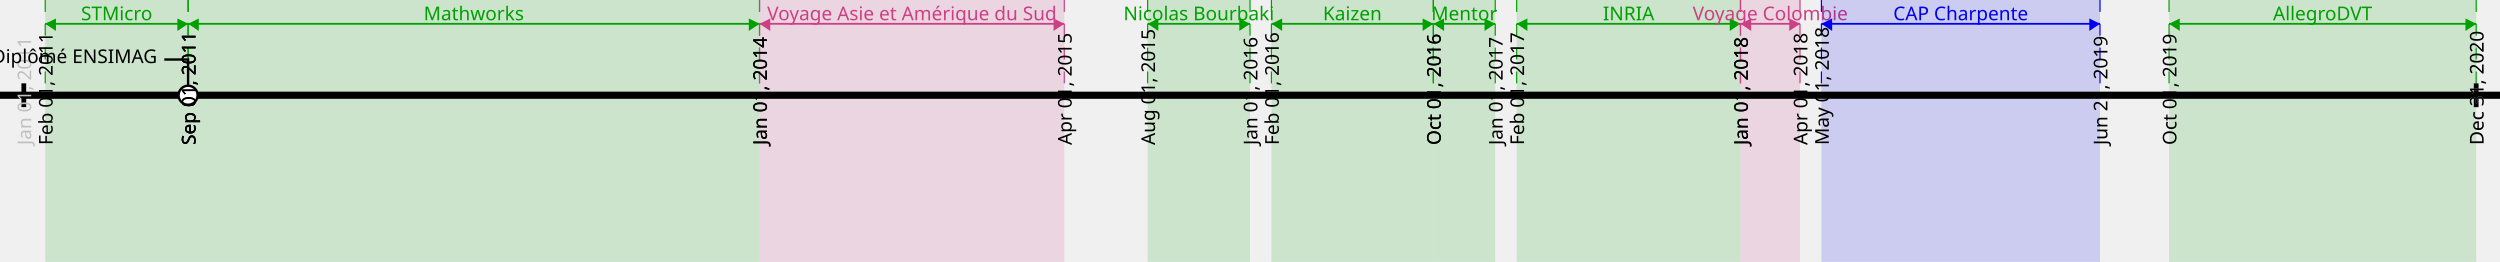
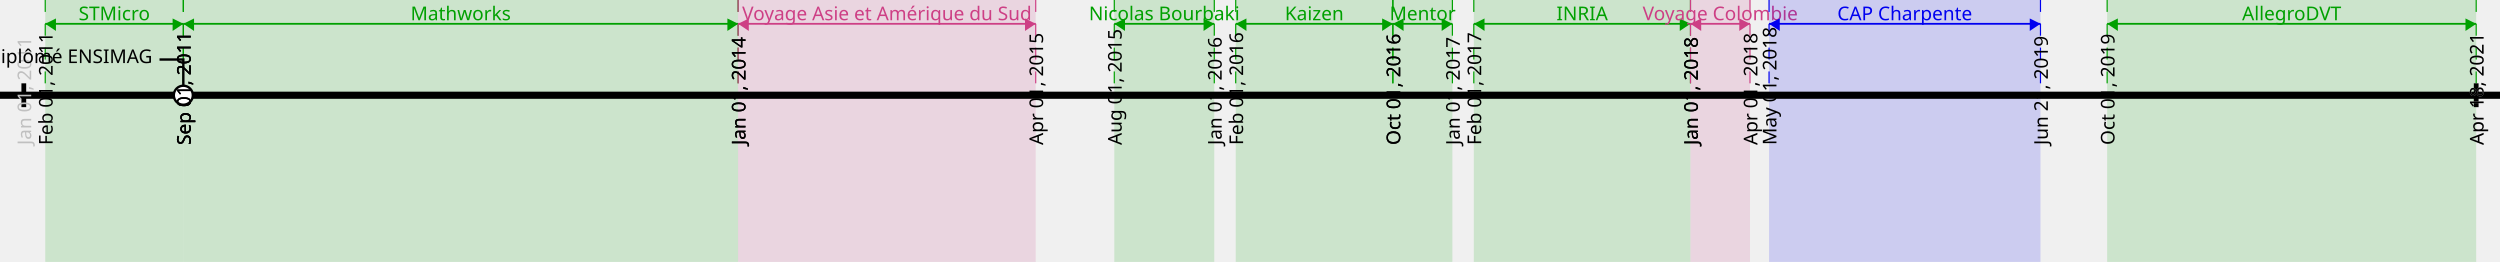
<svg xmlns="http://www.w3.org/2000/svg" baseProfile="full" height="110.0" version="1.1" width="1050">
  <defs>
    <marker id="id1" markerHeight="10" markerWidth="10" orient="auto" refX="0" refY="3">
      <path d="M6,0 L6,7 L0,3 L6,0" fill="#00A000" />
    </marker>
    <marker id="id2" markerHeight="10" markerWidth="10" orient="auto" refX="6" refY="3">
      <path d="M0,0 L0,7 L6,3 L0,0" fill="#00A000" />
    </marker>
    <marker id="id3" markerHeight="10" markerWidth="10" orient="auto" refX="0" refY="3">
      <path d="M6,0 L6,7 L0,3 L6,0" fill="#CD3F85" />
    </marker>
    <marker id="id4" markerHeight="10" markerWidth="10" orient="auto" refX="6" refY="3">
      <path d="M0,0 L0,7 L6,3 L0,0" fill="#CD3F85" />
    </marker>
    <marker id="id5" markerHeight="10" markerWidth="10" orient="auto" refX="0" refY="3">
      <path d="M6,0 L6,7 L0,3 L6,0" fill="#0000F0" />
    </marker>
    <marker id="id6" markerHeight="10" markerWidth="10" orient="auto" refX="6" refY="3">
      <path d="M0,0 L0,7 L6,3 L0,0" fill="#0000F0" />
    </marker>
  </defs>
-   <rect fill="#00A000" fill-opacity="0.15" height="110.0" width="60" x="19" y="0" />
+   <rect fill="#00A000" fill-opacity="0.15" height="110.0" width="58" x="19" y="0" />
  <line stroke="#00A000" stroke-dasharray="5 5" stroke-width="0.5" x1="19" x2="19" y1="0" y2="40" />
-   <line stroke="#00A000" stroke-dasharray="5 5" stroke-width="0.5" x1="79" x2="79" y1="0" y2="40" />
-   <line marker-end="url(#id2)" marker-start="url(#id1)" stroke="#00A000" stroke-width="0.75" x1="19" x2="79" y1="10" y2="10" />
-   <text fill="#00A000" font-family="Helevetica" font-size="6pt" stroke="none" text-anchor="middle" x="49.0" y="8.5">STMicro</text>
-   <rect fill="#00A000" fill-opacity="0.15" height="110.0" width="240" x="79" y="0" />
-   <line stroke="#00A000" stroke-dasharray="5 5" stroke-width="0.5" x1="79" x2="79" y1="0" y2="40" />
-   <line stroke="#00A000" stroke-dasharray="5 5" stroke-width="0.5" x1="319" x2="319" y1="0" y2="40" />
-   <line marker-end="url(#id2)" marker-start="url(#id1)" stroke="#00A000" stroke-width="0.75" x1="79" x2="319" y1="10" y2="10" />
-   <text fill="#00A000" font-family="Helevetica" font-size="6pt" stroke="none" text-anchor="middle" x="199.0" y="8.5">Mathworks</text>
-   <rect fill="#CD3F85" fill-opacity="0.15" height="110.0" width="128" x="319" y="0" />
-   <line stroke="#CD3F85" stroke-dasharray="5 5" stroke-width="0.5" x1="319" x2="319" y1="0" y2="40" />
-   <line stroke="#CD3F85" stroke-dasharray="5 5" stroke-width="0.5" x1="447" x2="447" y1="0" y2="40" />
-   <line marker-end="url(#id4)" marker-start="url(#id3)" stroke="#CD3F85" stroke-width="0.75" x1="319" x2="447" y1="10" y2="10" />
-   <text fill="#CD3F85" font-family="Helevetica" font-size="6pt" stroke="none" text-anchor="middle" x="383.0" y="8.5">Voyage Asie et Amérique du Sud</text>
-   <rect fill="#00A000" fill-opacity="0.15" height="110.0" width="43" x="482" y="0" />
-   <line stroke="#00A000" stroke-dasharray="5 5" stroke-width="0.5" x1="482" x2="482" y1="0" y2="40" />
-   <line stroke="#00A000" stroke-dasharray="5 5" stroke-width="0.5" x1="525" x2="525" y1="0" y2="40" />
-   <line marker-end="url(#id2)" marker-start="url(#id1)" stroke="#00A000" stroke-width="0.75" x1="482" x2="525" y1="10" y2="10" />
-   <text fill="#00A000" font-family="Helevetica" font-size="6pt" stroke="none" text-anchor="middle" x="503.5" y="8.5">Nicolas Bourbaki</text>
-   <rect fill="#00A000" fill-opacity="0.15" height="110.0" width="68" x="534" y="0" />
-   <line stroke="#00A000" stroke-dasharray="5 5" stroke-width="0.5" x1="534" x2="534" y1="0" y2="40" />
-   <line stroke="#00A000" stroke-dasharray="5 5" stroke-width="0.5" x1="602" x2="602" y1="0" y2="40" />
-   <line marker-end="url(#id2)" marker-start="url(#id1)" stroke="#00A000" stroke-width="0.75" x1="534" x2="602" y1="10" y2="10" />
-   <text fill="#00A000" font-family="Helevetica" font-size="6pt" stroke="none" text-anchor="middle" x="568.0" y="8.5">Kaizen</text>
-   <rect fill="#00A000" fill-opacity="0.15" height="110.0" width="26" x="602" y="0" />
-   <line stroke="#00A000" stroke-dasharray="5 5" stroke-width="0.5" x1="602" x2="602" y1="0" y2="40" />
-   <line stroke="#00A000" stroke-dasharray="5 5" stroke-width="0.5" x1="628" x2="628" y1="0" y2="40" />
-   <line marker-end="url(#id2)" marker-start="url(#id1)" stroke="#00A000" stroke-width="0.75" x1="602" x2="628" y1="10" y2="10" />
-   <text fill="#00A000" font-family="Helevetica" font-size="6pt" stroke="none" text-anchor="middle" x="615.0" y="8.5">Mentor</text>
-   <rect fill="#00A000" fill-opacity="0.15" height="110.0" width="94" x="637" y="0" />
-   <line stroke="#00A000" stroke-dasharray="5 5" stroke-width="0.5" x1="637" x2="637" y1="0" y2="40" />
-   <line stroke="#00A000" stroke-dasharray="5 5" stroke-width="0.5" x1="731" x2="731" y1="0" y2="40" />
-   <line marker-end="url(#id2)" marker-start="url(#id1)" stroke="#00A000" stroke-width="0.75" x1="637" x2="731" y1="10" y2="10" />
-   <text fill="#00A000" font-family="Helevetica" font-size="6pt" stroke="none" text-anchor="middle" x="684.0" y="8.5">INRIA</text>
-   <rect fill="#CD3F85" fill-opacity="0.15" height="110.0" width="25" x="731" y="0" />
-   <line stroke="#CD3F85" stroke-dasharray="5 5" stroke-width="0.5" x1="731" x2="731" y1="0" y2="40" />
-   <line stroke="#CD3F85" stroke-dasharray="5 5" stroke-width="0.5" x1="756" x2="756" y1="0" y2="40" />
-   <line marker-end="url(#id4)" marker-start="url(#id3)" stroke="#CD3F85" stroke-width="0.75" x1="731" x2="756" y1="10" y2="10" />
-   <text fill="#CD3F85" font-family="Helevetica" font-size="6pt" stroke="none" text-anchor="middle" x="743.5" y="8.5">Voyage Colombie</text>
-   <rect fill="#0000F0" fill-opacity="0.15" height="110.0" width="117" x="765" y="0" />
-   <line stroke="#0000F0" stroke-dasharray="5 5" stroke-width="0.5" x1="765" x2="765" y1="0" y2="40" />
-   <line stroke="#0000F0" stroke-dasharray="5 5" stroke-width="0.5" x1="882" x2="882" y1="0" y2="40" />
-   <line marker-end="url(#id6)" marker-start="url(#id5)" stroke="#0000F0" stroke-width="0.75" x1="765" x2="882" y1="10" y2="10" />
-   <text fill="#0000F0" font-family="Helevetica" font-size="6pt" stroke="none" text-anchor="middle" x="823.5" y="8.5">CAP Charpente</text>
-   <rect fill="#00A000" fill-opacity="0.15" height="110.0" width="129" x="911" y="0" />
-   <line stroke="#00A000" stroke-dasharray="5 5" stroke-width="0.5" x1="911" x2="911" y1="0" y2="40" />
+   <line stroke="#00A000" stroke-dasharray="5 5" stroke-width="0.5" x1="77" x2="77" y1="0" y2="40" />
+   <line marker-end="url(#id2)" marker-start="url(#id1)" stroke="#00A000" stroke-width="0.75" x1="19" x2="77" y1="10" y2="10" />
+   <text fill="#00A000" font-family="Helevetica" font-size="6pt" stroke="none" text-anchor="middle" x="48.0" y="8.5">STMicro</text>
+   <rect fill="#00A000" fill-opacity="0.15" height="110.0" width="233" x="77" y="0" />
+   <line stroke="#00A000" stroke-dasharray="5 5" stroke-width="0.5" x1="77" x2="77" y1="0" y2="40" />
+   <line stroke="#00A000" stroke-dasharray="5 5" stroke-width="0.5" x1="310" x2="310" y1="0" y2="40" />
+   <line marker-end="url(#id2)" marker-start="url(#id1)" stroke="#00A000" stroke-width="0.75" x1="77" x2="310" y1="10" y2="10" />
+   <text fill="#00A000" font-family="Helevetica" font-size="6pt" stroke="none" text-anchor="middle" x="193.5" y="8.5">Mathworks</text>
+   <rect fill="#CD3F85" fill-opacity="0.15" height="110.0" width="125" x="310" y="0" />
+   <line stroke="#CD3F85" stroke-dasharray="5 5" stroke-width="0.5" x1="310" x2="310" y1="0" y2="40" />
+   <line stroke="#CD3F85" stroke-dasharray="5 5" stroke-width="0.5" x1="435" x2="435" y1="0" y2="40" />
+   <line marker-end="url(#id4)" marker-start="url(#id3)" stroke="#CD3F85" stroke-width="0.75" x1="310" x2="435" y1="10" y2="10" />
+   <text fill="#CD3F85" font-family="Helevetica" font-size="6pt" stroke="none" text-anchor="middle" x="372.5" y="8.5">Voyage Asie et Amérique du Sud</text>
+   <rect fill="#00A000" fill-opacity="0.15" height="110.0" width="42" x="468" y="0" />
+   <line stroke="#00A000" stroke-dasharray="5 5" stroke-width="0.5" x1="468" x2="468" y1="0" y2="40" />
+   <line stroke="#00A000" stroke-dasharray="5 5" stroke-width="0.5" x1="510" x2="510" y1="0" y2="40" />
+   <line marker-end="url(#id2)" marker-start="url(#id1)" stroke="#00A000" stroke-width="0.75" x1="468" x2="510" y1="10" y2="10" />
+   <text fill="#00A000" font-family="Helevetica" font-size="6pt" stroke="none" text-anchor="middle" x="489.0" y="8.5">Nicolas Bourbaki</text>
+   <rect fill="#00A000" fill-opacity="0.15" height="110.0" width="66" x="519" y="0" />
+   <line stroke="#00A000" stroke-dasharray="5 5" stroke-width="0.5" x1="519" x2="519" y1="0" y2="40" />
+   <line stroke="#00A000" stroke-dasharray="5 5" stroke-width="0.5" x1="585" x2="585" y1="0" y2="40" />
+   <line marker-end="url(#id2)" marker-start="url(#id1)" stroke="#00A000" stroke-width="0.75" x1="519" x2="585" y1="10" y2="10" />
+   <text fill="#00A000" font-family="Helevetica" font-size="6pt" stroke="none" text-anchor="middle" x="552.0" y="8.5">Kaizen</text>
+   <rect fill="#00A000" fill-opacity="0.15" height="110.0" width="25" x="585" y="0" />
+   <line stroke="#00A000" stroke-dasharray="5 5" stroke-width="0.5" x1="585" x2="585" y1="0" y2="40" />
+   <line stroke="#00A000" stroke-dasharray="5 5" stroke-width="0.5" x1="610" x2="610" y1="0" y2="40" />
+   <line marker-end="url(#id2)" marker-start="url(#id1)" stroke="#00A000" stroke-width="0.75" x1="585" x2="610" y1="10" y2="10" />
+   <text fill="#00A000" font-family="Helevetica" font-size="6pt" stroke="none" text-anchor="middle" x="597.5" y="8.5">Mentor</text>
+   <rect fill="#00A000" fill-opacity="0.15" height="110.0" width="91" x="619" y="0" />
+   <line stroke="#00A000" stroke-dasharray="5 5" stroke-width="0.5" x1="619" x2="619" y1="0" y2="40" />
+   <line stroke="#00A000" stroke-dasharray="5 5" stroke-width="0.5" x1="710" x2="710" y1="0" y2="40" />
+   <line marker-end="url(#id2)" marker-start="url(#id1)" stroke="#00A000" stroke-width="0.75" x1="619" x2="710" y1="10" y2="10" />
+   <text fill="#00A000" font-family="Helevetica" font-size="6pt" stroke="none" text-anchor="middle" x="664.5" y="8.5">INRIA</text>
+   <rect fill="#CD3F85" fill-opacity="0.15" height="110.0" width="25" x="710" y="0" />
+   <line stroke="#CD3F85" stroke-dasharray="5 5" stroke-width="0.5" x1="710" x2="710" y1="0" y2="40" />
+   <line stroke="#CD3F85" stroke-dasharray="5 5" stroke-width="0.5" x1="735" x2="735" y1="0" y2="40" />
+   <line marker-end="url(#id4)" marker-start="url(#id3)" stroke="#CD3F85" stroke-width="0.75" x1="710" x2="735" y1="10" y2="10" />
+   <text fill="#CD3F85" font-family="Helevetica" font-size="6pt" stroke="none" text-anchor="middle" x="722.5" y="8.5">Voyage Colombie</text>
+   <rect fill="#0000F0" fill-opacity="0.15" height="110.0" width="114" x="743" y="0" />
+   <line stroke="#0000F0" stroke-dasharray="5 5" stroke-width="0.5" x1="743" x2="743" y1="0" y2="40" />
+   <line stroke="#0000F0" stroke-dasharray="5 5" stroke-width="0.5" x1="857" x2="857" y1="0" y2="40" />
+   <line marker-end="url(#id6)" marker-start="url(#id5)" stroke="#0000F0" stroke-width="0.75" x1="743" x2="857" y1="10" y2="10" />
+   <text fill="#0000F0" font-family="Helevetica" font-size="6pt" stroke="none" text-anchor="middle" x="800.0" y="8.5">CAP Charpente</text>
+   <rect fill="#00A000" fill-opacity="0.15" height="110.0" width="155" x="885" y="0" />
+   <line stroke="#00A000" stroke-dasharray="5 5" stroke-width="0.5" x1="885" x2="885" y1="0" y2="40" />
  <line stroke="#00A000" stroke-dasharray="5 5" stroke-width="0.5" x1="1040" x2="1040" y1="0" y2="40" />
-   <line marker-end="url(#id2)" marker-start="url(#id1)" stroke="#00A000" stroke-width="0.75" x1="911" x2="1040" y1="10" y2="10" />
-   <text fill="#00A000" font-family="Helevetica" font-size="6pt" stroke="none" text-anchor="middle" x="975.5" y="8.5">AllegroDVT</text>
+   <line marker-end="url(#id2)" marker-start="url(#id1)" stroke="#00A000" stroke-width="0.75" x1="885" x2="1040" y1="10" y2="10" />
+   <text fill="#00A000" font-family="Helevetica" font-size="6pt" stroke="none" text-anchor="middle" x="962.5" y="8.5">AllegroDVT</text>
  <g transform="translate(0,40)">
    <line stroke="#000000" stroke-width="3" x1="0" x2="1050" y1="0" y2="0" />
    <line stroke="#000000" stroke-width="2" x1="10" x2="10" y1="-5" y2="5" />
    <text fill="#C0C0C0" font-family="Helevetica" font-size="6pt" stroke="none" text-anchor="end" transform="rotate(180, 10, 0)" writing-mode="tb" x="10" y="-10">Jan 01, 2011</text>
    <line stroke="#000000" stroke-width="2" x1="1040" x2="1040" y1="-5" y2="5" />
-     <text fill="#C0C0C0" font-family="Helevetica" font-size="6pt" stroke="none" text-anchor="end" transform="rotate(180, 1040, 0)" writing-mode="tb" x="1040" y="-10">Dec 31, 2020</text>
-     <path d="M79,0 L79,-15 L69,-15" fill="none" stroke="#000000" stroke-width="1" />
-     <text fill="#000000" font-family="Helevetica" font-size="6pt" stroke="none" text-anchor="end" x="66" y="-13.5">Diplômé ENSIMAG</text>
-     <text fill="#000000" font-family="Helevetica" font-size="6pt" stroke="none" text-anchor="end" transform="rotate(180, 79, 0)" writing-mode="tb" x="79" y="-10">Sep 01, 2011</text>
-     <circle cx="79" cy="0" fill="white" r="4" stroke="#000000" stroke-width="1" />
+     <text fill="#C0C0C0" font-family="Helevetica" font-size="6pt" stroke="none" text-anchor="end" transform="rotate(180, 1040, 0)" writing-mode="tb" x="1040" y="-10">Apr 18, 2021</text>
+     <path d="M77,0 L77,-15 L67,-15" fill="none" stroke="#000000" stroke-width="1" />
+     <text fill="#000000" font-family="Helevetica" font-size="6pt" stroke="none" text-anchor="end" x="64" y="-13.5">Diplômé ENSIMAG</text>
+     <text fill="#000000" font-family="Helevetica" font-size="6pt" stroke="none" text-anchor="end" transform="rotate(180, 77, 0)" writing-mode="tb" x="77" y="-10">Sep 01, 2011</text>
+     <circle cx="77" cy="0" fill="white" r="4" stroke="#000000" stroke-width="1" />
    <text fill="#000000" font-family="Helevetica" font-size="6pt" stroke="none" text-anchor="end" transform="rotate(180, 19, 0)" writing-mode="tb" x="19" y="-10">Feb 01, 2011</text>
-     <text fill="#000000" font-family="Helevetica" font-size="6pt" stroke="none" text-anchor="end" transform="rotate(180, 79, 0)" writing-mode="tb" x="79" y="-10">Sep 01, 2011</text>
-     <text fill="#000000" font-family="Helevetica" font-size="6pt" stroke="none" text-anchor="end" transform="rotate(180, 79, 0)" writing-mode="tb" x="79" y="-10">Sep 01, 2011</text>
-     <text fill="#000000" font-family="Helevetica" font-size="6pt" stroke="none" text-anchor="end" transform="rotate(180, 319, 0)" writing-mode="tb" x="319" y="-10">Jan 01, 2014</text>
-     <text fill="#000000" font-family="Helevetica" font-size="6pt" stroke="none" text-anchor="end" transform="rotate(180, 319, 0)" writing-mode="tb" x="319" y="-10">Jan 01, 2014</text>
-     <text fill="#000000" font-family="Helevetica" font-size="6pt" stroke="none" text-anchor="end" transform="rotate(180, 447, 0)" writing-mode="tb" x="447" y="-10">Apr 01, 2015</text>
-     <text fill="#000000" font-family="Helevetica" font-size="6pt" stroke="none" text-anchor="end" transform="rotate(180, 482, 0)" writing-mode="tb" x="482" y="-10">Aug 01, 2015</text>
-     <text fill="#000000" font-family="Helevetica" font-size="6pt" stroke="none" text-anchor="end" transform="rotate(180, 525, 0)" writing-mode="tb" x="525" y="-10">Jan 01, 2016</text>
-     <text fill="#000000" font-family="Helevetica" font-size="6pt" stroke="none" text-anchor="end" transform="rotate(180, 534, 0)" writing-mode="tb" x="534" y="-10">Feb 01, 2016</text>
-     <text fill="#000000" font-family="Helevetica" font-size="6pt" stroke="none" text-anchor="end" transform="rotate(180, 602, 0)" writing-mode="tb" x="602" y="-10">Oct 01, 2016</text>
-     <text fill="#000000" font-family="Helevetica" font-size="6pt" stroke="none" text-anchor="end" transform="rotate(180, 602, 0)" writing-mode="tb" x="602" y="-10">Oct 01, 2016</text>
-     <text fill="#000000" font-family="Helevetica" font-size="6pt" stroke="none" text-anchor="end" transform="rotate(180, 628, 0)" writing-mode="tb" x="628" y="-10">Jan 01, 2017</text>
-     <text fill="#000000" font-family="Helevetica" font-size="6pt" stroke="none" text-anchor="end" transform="rotate(180, 637, 0)" writing-mode="tb" x="637" y="-10">Feb 01, 2017</text>
-     <text fill="#000000" font-family="Helevetica" font-size="6pt" stroke="none" text-anchor="end" transform="rotate(180, 731, 0)" writing-mode="tb" x="731" y="-10">Jan 01, 2018</text>
-     <text fill="#000000" font-family="Helevetica" font-size="6pt" stroke="none" text-anchor="end" transform="rotate(180, 731, 0)" writing-mode="tb" x="731" y="-10">Jan 01, 2018</text>
-     <text fill="#000000" font-family="Helevetica" font-size="6pt" stroke="none" text-anchor="end" transform="rotate(180, 756, 0)" writing-mode="tb" x="756" y="-10">Apr 01, 2018</text>
-     <text fill="#000000" font-family="Helevetica" font-size="6pt" stroke="none" text-anchor="end" transform="rotate(180, 765, 0)" writing-mode="tb" x="765" y="-10">May 01, 2018</text>
-     <text fill="#000000" font-family="Helevetica" font-size="6pt" stroke="none" text-anchor="end" transform="rotate(180, 882, 0)" writing-mode="tb" x="882" y="-10">Jun 21, 2019</text>
-     <text fill="#000000" font-family="Helevetica" font-size="6pt" stroke="none" text-anchor="end" transform="rotate(180, 911, 0)" writing-mode="tb" x="911" y="-10">Oct 01, 2019</text>
-     <text fill="#000000" font-family="Helevetica" font-size="6pt" stroke="none" text-anchor="end" transform="rotate(180, 1040, 0)" writing-mode="tb" x="1040" y="-10">Dec 31, 2020</text>
+     <text fill="#000000" font-family="Helevetica" font-size="6pt" stroke="none" text-anchor="end" transform="rotate(180, 77, 0)" writing-mode="tb" x="77" y="-10">Sep 01, 2011</text>
+     <text fill="#000000" font-family="Helevetica" font-size="6pt" stroke="none" text-anchor="end" transform="rotate(180, 77, 0)" writing-mode="tb" x="77" y="-10">Sep 01, 2011</text>
+     <text fill="#000000" font-family="Helevetica" font-size="6pt" stroke="none" text-anchor="end" transform="rotate(180, 310, 0)" writing-mode="tb" x="310" y="-10">Jan 01, 2014</text>
+     <text fill="#000000" font-family="Helevetica" font-size="6pt" stroke="none" text-anchor="end" transform="rotate(180, 310, 0)" writing-mode="tb" x="310" y="-10">Jan 01, 2014</text>
+     <text fill="#000000" font-family="Helevetica" font-size="6pt" stroke="none" text-anchor="end" transform="rotate(180, 435, 0)" writing-mode="tb" x="435" y="-10">Apr 01, 2015</text>
+     <text fill="#000000" font-family="Helevetica" font-size="6pt" stroke="none" text-anchor="end" transform="rotate(180, 468, 0)" writing-mode="tb" x="468" y="-10">Aug 01, 2015</text>
+     <text fill="#000000" font-family="Helevetica" font-size="6pt" stroke="none" text-anchor="end" transform="rotate(180, 510, 0)" writing-mode="tb" x="510" y="-10">Jan 01, 2016</text>
+     <text fill="#000000" font-family="Helevetica" font-size="6pt" stroke="none" text-anchor="end" transform="rotate(180, 519, 0)" writing-mode="tb" x="519" y="-10">Feb 01, 2016</text>
+     <text fill="#000000" font-family="Helevetica" font-size="6pt" stroke="none" text-anchor="end" transform="rotate(180, 585, 0)" writing-mode="tb" x="585" y="-10">Oct 01, 2016</text>
+     <text fill="#000000" font-family="Helevetica" font-size="6pt" stroke="none" text-anchor="end" transform="rotate(180, 585, 0)" writing-mode="tb" x="585" y="-10">Oct 01, 2016</text>
+     <text fill="#000000" font-family="Helevetica" font-size="6pt" stroke="none" text-anchor="end" transform="rotate(180, 610, 0)" writing-mode="tb" x="610" y="-10">Jan 01, 2017</text>
+     <text fill="#000000" font-family="Helevetica" font-size="6pt" stroke="none" text-anchor="end" transform="rotate(180, 619, 0)" writing-mode="tb" x="619" y="-10">Feb 01, 2017</text>
+     <text fill="#000000" font-family="Helevetica" font-size="6pt" stroke="none" text-anchor="end" transform="rotate(180, 710, 0)" writing-mode="tb" x="710" y="-10">Jan 01, 2018</text>
+     <text fill="#000000" font-family="Helevetica" font-size="6pt" stroke="none" text-anchor="end" transform="rotate(180, 710, 0)" writing-mode="tb" x="710" y="-10">Jan 01, 2018</text>
+     <text fill="#000000" font-family="Helevetica" font-size="6pt" stroke="none" text-anchor="end" transform="rotate(180, 735, 0)" writing-mode="tb" x="735" y="-10">Apr 01, 2018</text>
+     <text fill="#000000" font-family="Helevetica" font-size="6pt" stroke="none" text-anchor="end" transform="rotate(180, 743, 0)" writing-mode="tb" x="743" y="-10">May 01, 2018</text>
+     <text fill="#000000" font-family="Helevetica" font-size="6pt" stroke="none" text-anchor="end" transform="rotate(180, 857, 0)" writing-mode="tb" x="857" y="-10">Jun 21, 2019</text>
+     <text fill="#000000" font-family="Helevetica" font-size="6pt" stroke="none" text-anchor="end" transform="rotate(180, 885, 0)" writing-mode="tb" x="885" y="-10">Oct 01, 2019</text>
+     <text fill="#000000" font-family="Helevetica" font-size="6pt" stroke="none" text-anchor="end" transform="rotate(180, 1040, 0)" writing-mode="tb" x="1040" y="-10">Apr 18, 2021</text>
  </g>
</svg>
